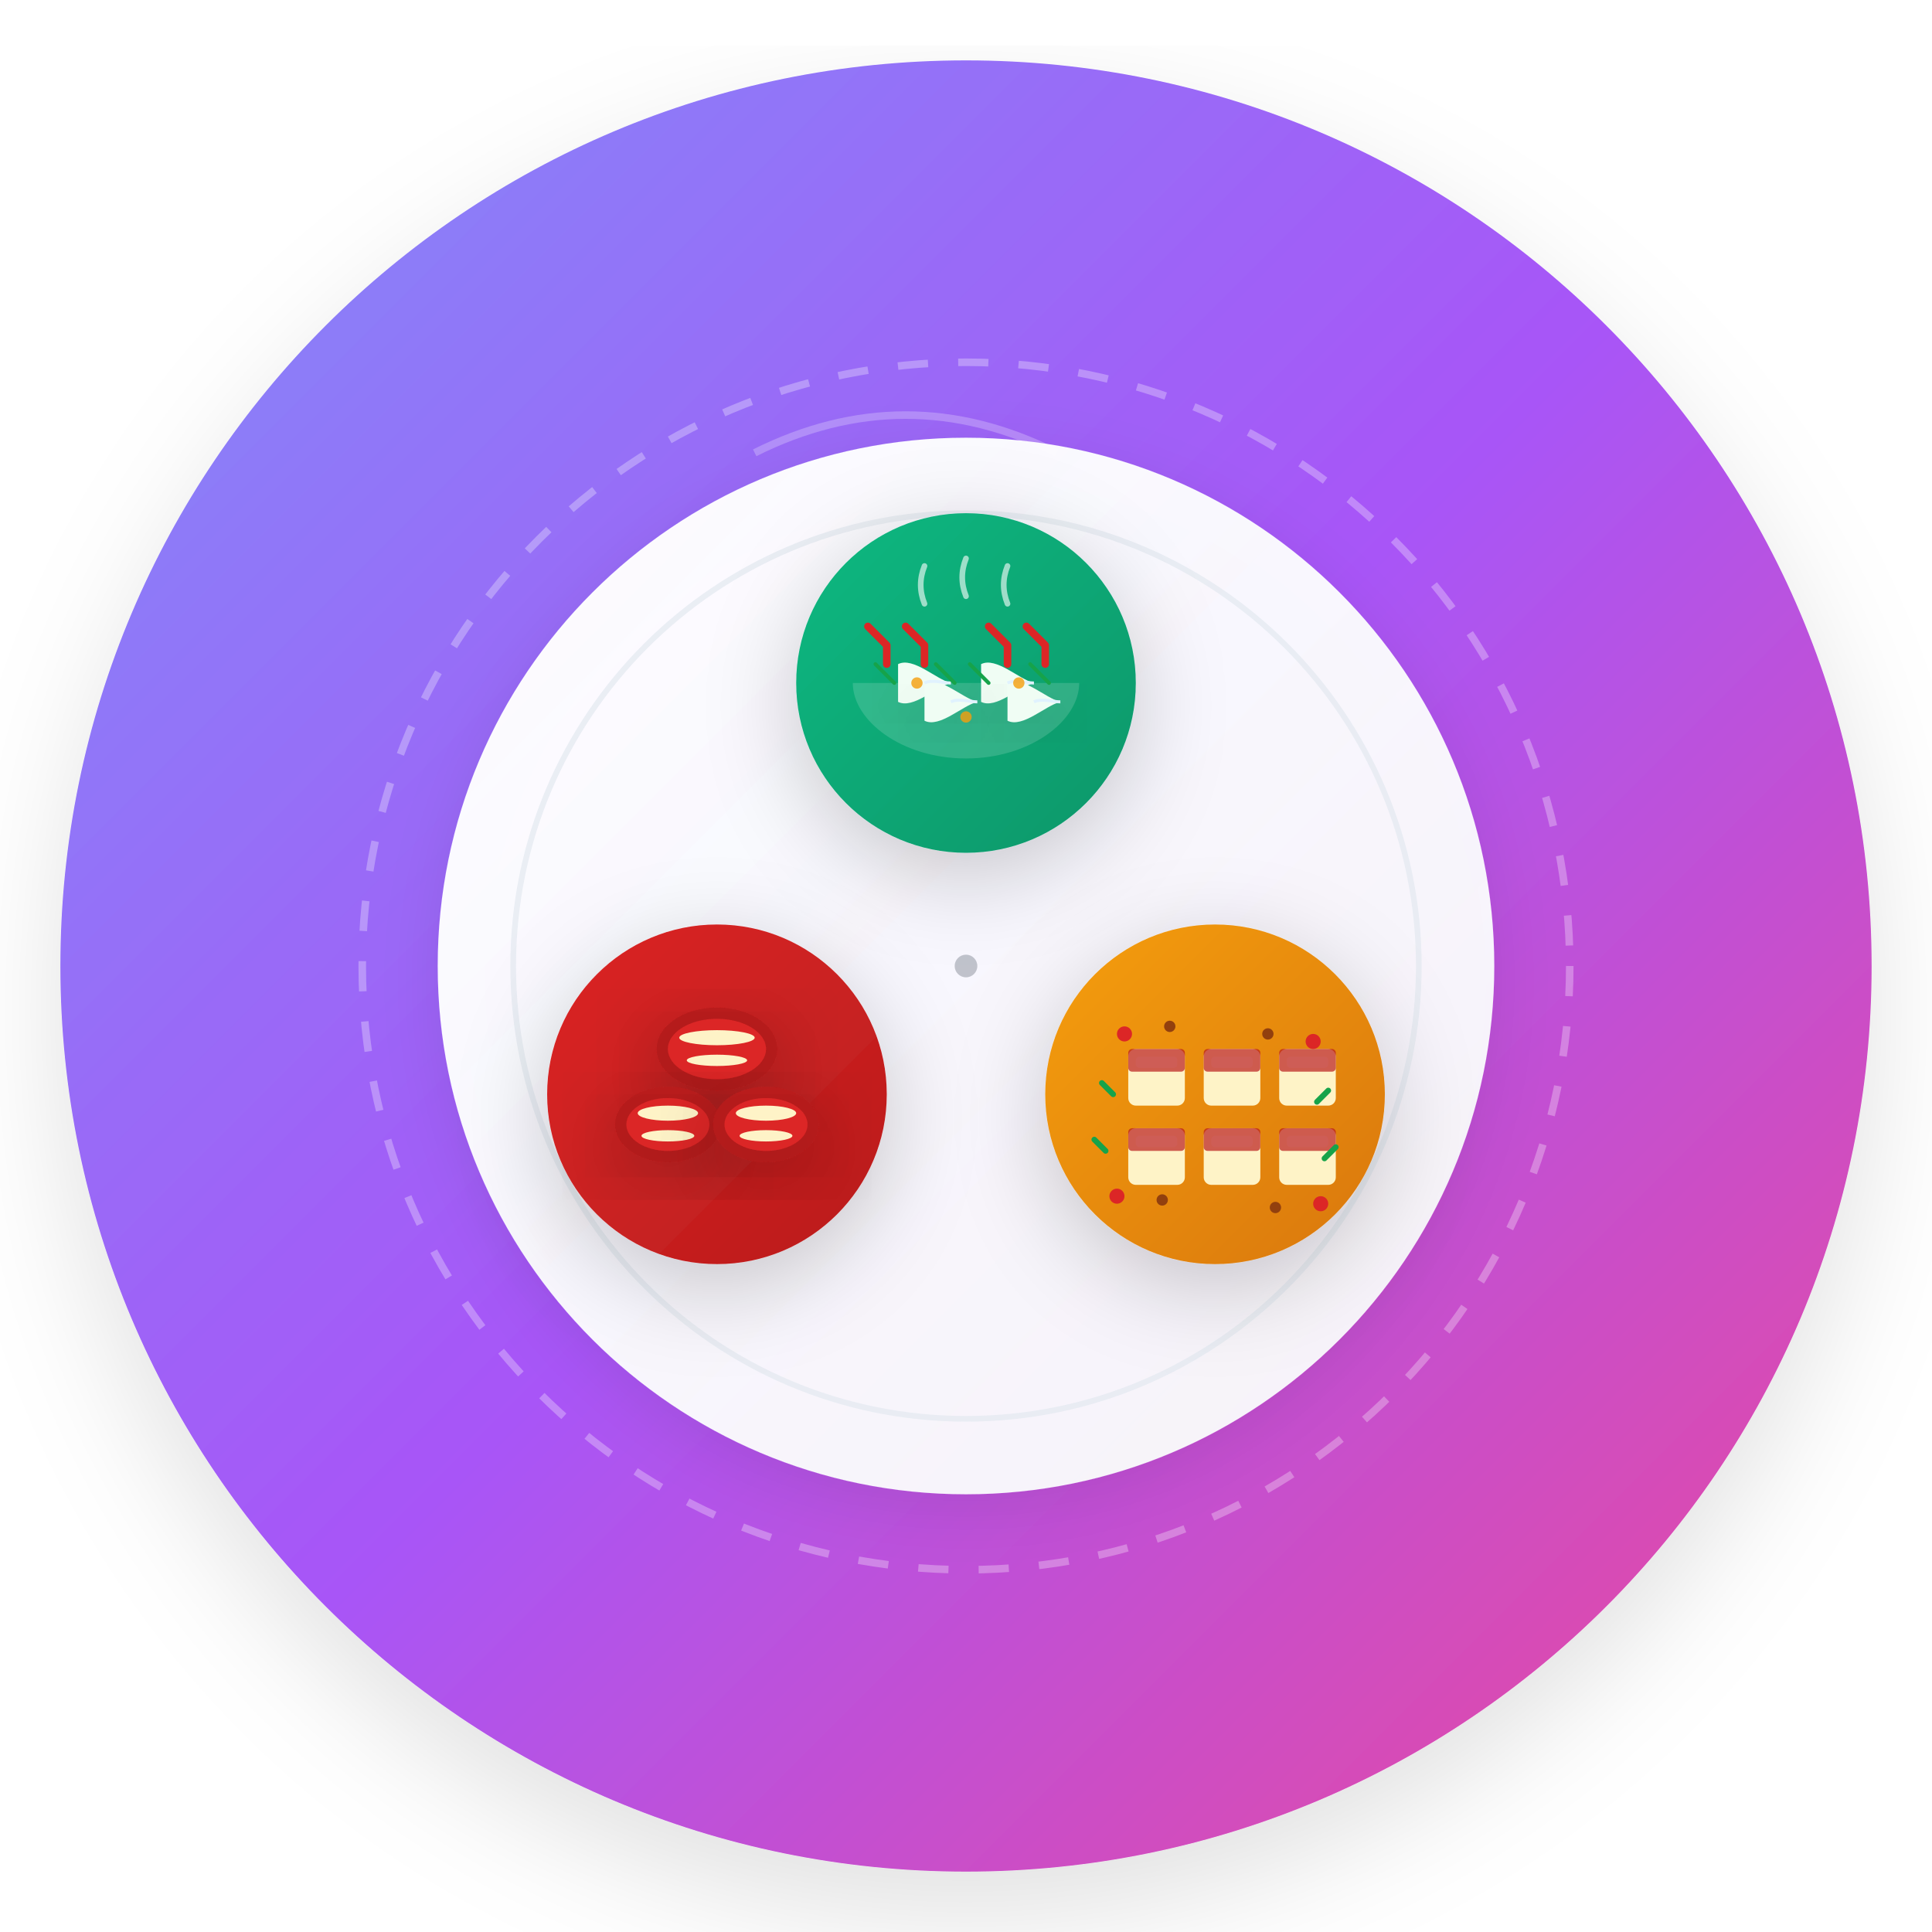
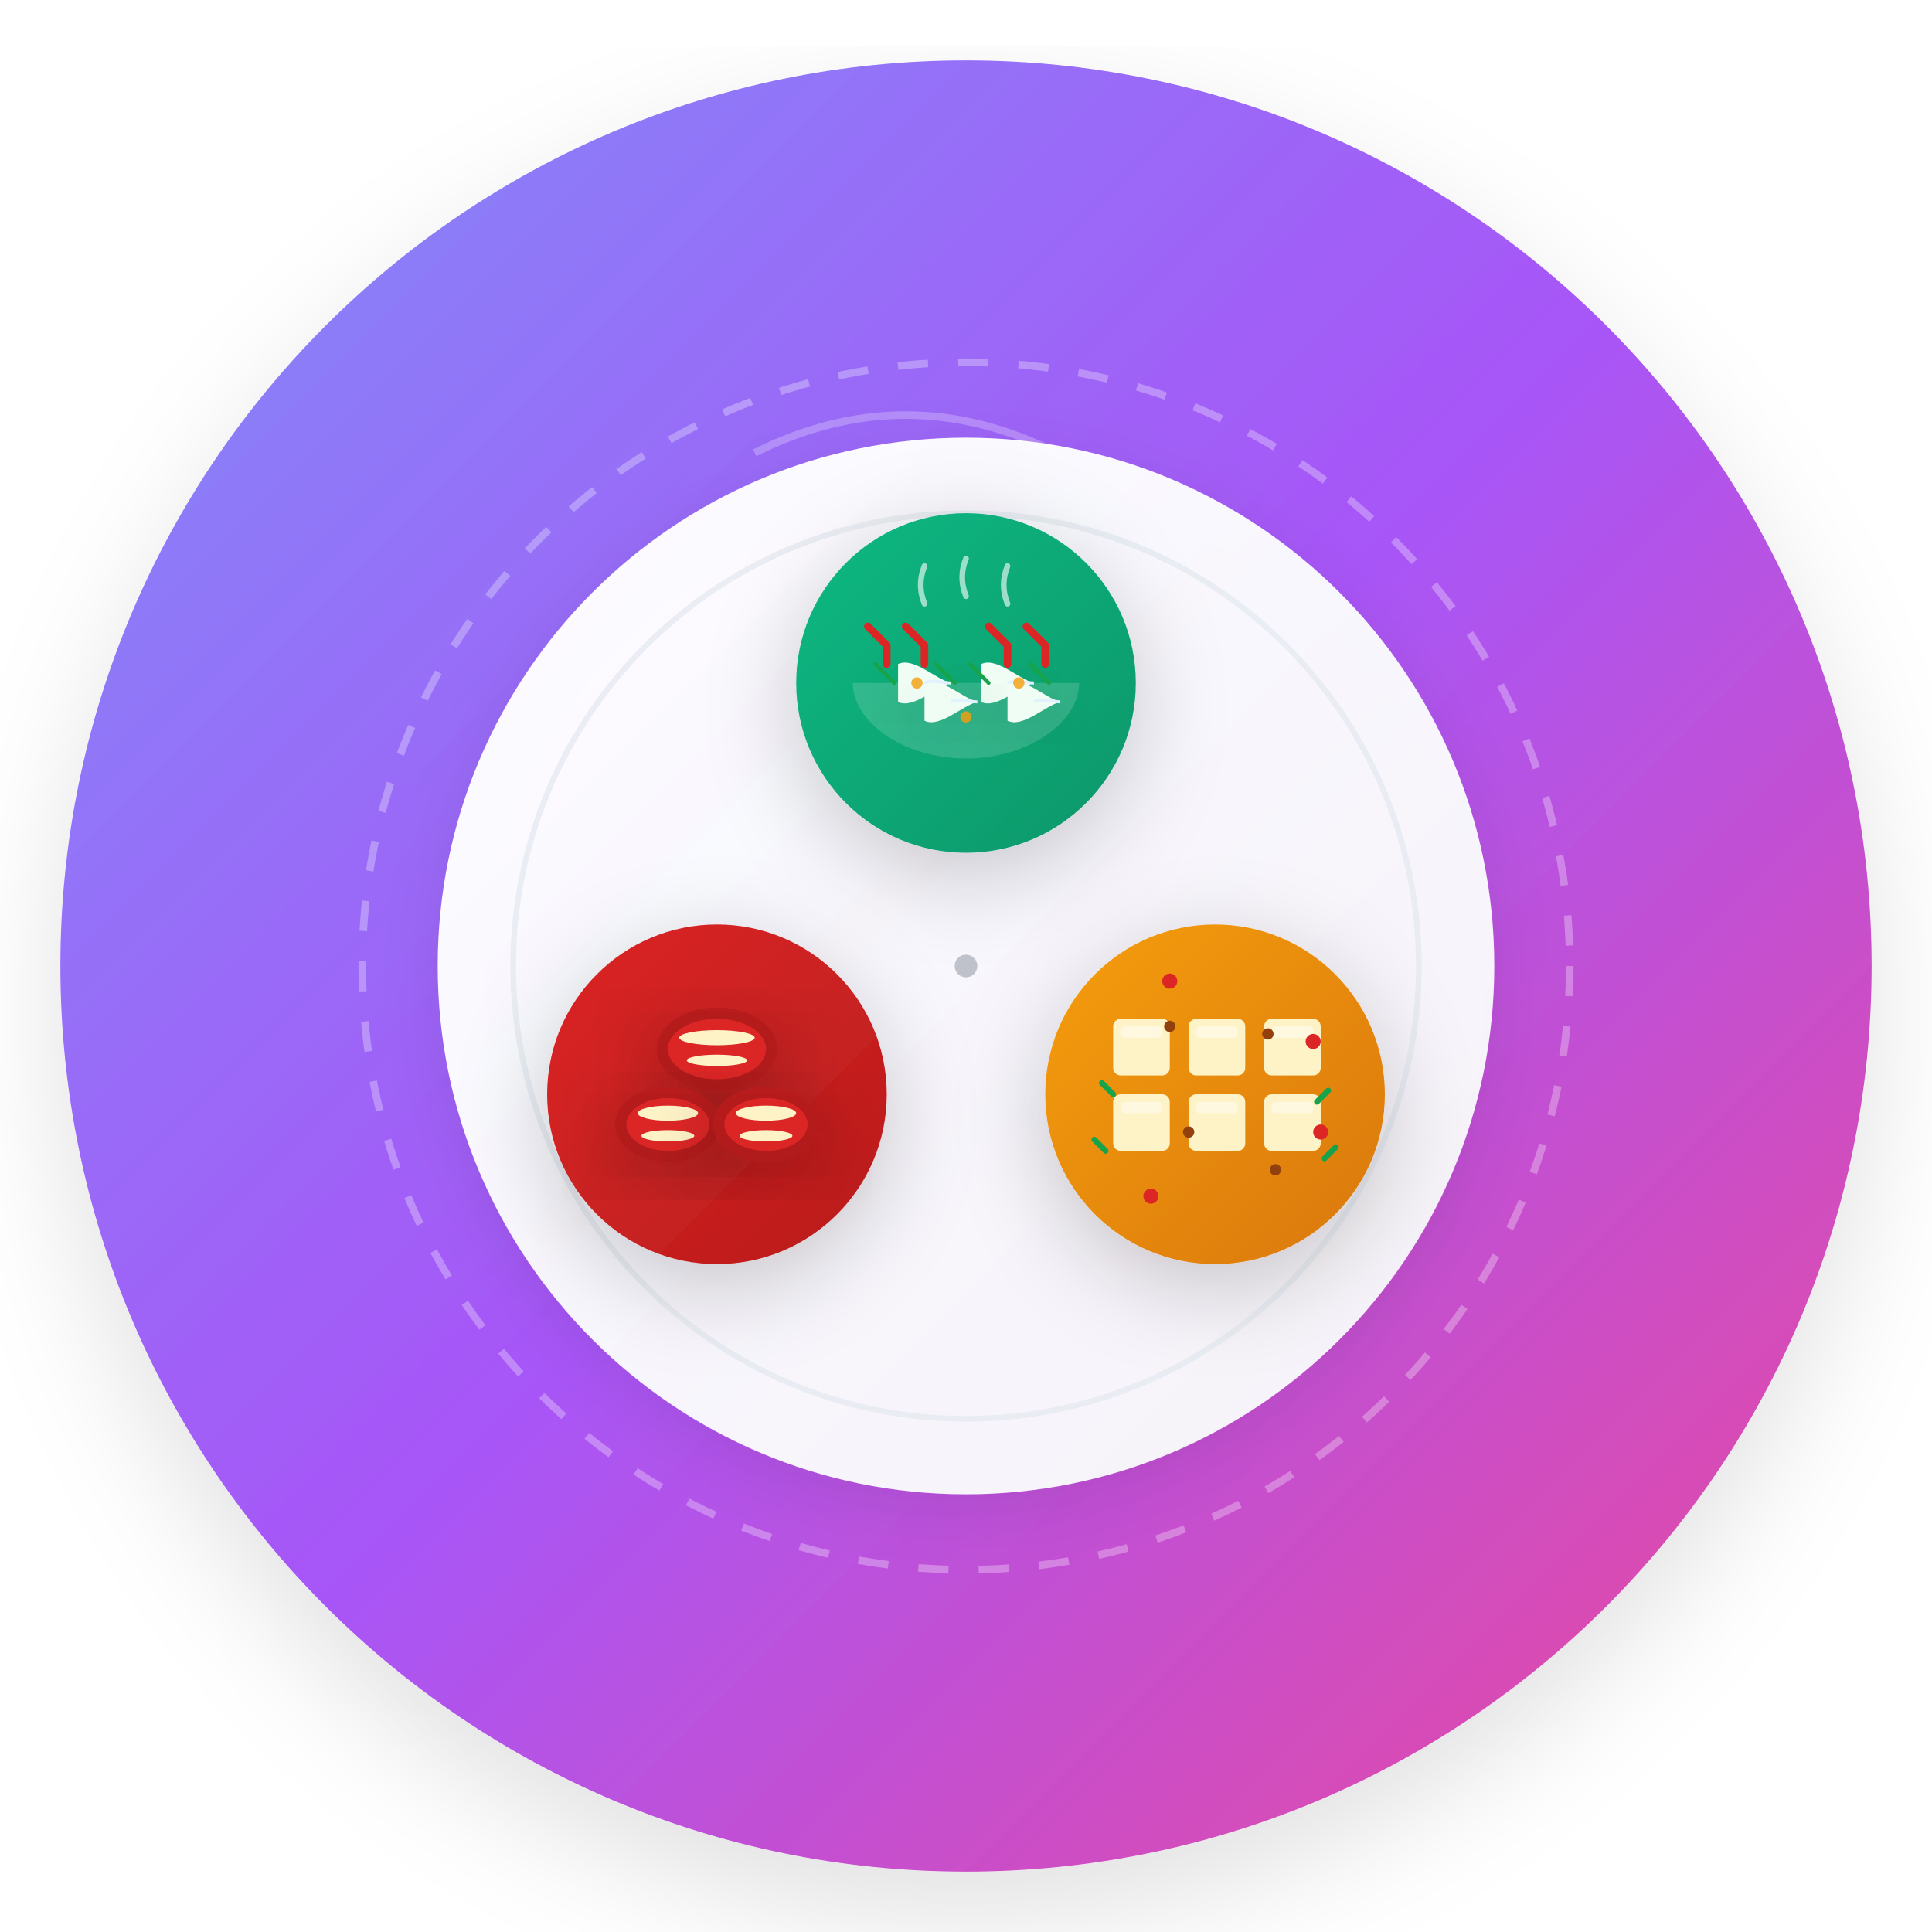
<svg xmlns="http://www.w3.org/2000/svg" width="512" height="512" viewBox="0 0 512 512" fill="none">
  <defs>
    <linearGradient id="bgGradient" x1="0%" y1="0%" x2="100%" y2="100%">
      <stop offset="0%" style="stop-color:#818CF8;stop-opacity:1" />
      <stop offset="50%" style="stop-color:#A855F7;stop-opacity:1" />
      <stop offset="100%" style="stop-color:#EC4899;stop-opacity:1" />
    </linearGradient>
    <linearGradient id="plateGradient" x1="0%" y1="0%" x2="100%" y2="100%">
      <stop offset="0%" style="stop-color:#FFFFFF;stop-opacity:0.98" />
      <stop offset="100%" style="stop-color:#F8FAFC;stop-opacity:0.95" />
    </linearGradient>
    <linearGradient id="hongshaoGradient" x1="0%" y1="0%" x2="100%" y2="100%">
      <stop offset="0%" style="stop-color:#DC2626;stop-opacity:1" />
      <stop offset="100%" style="stop-color:#B91C1C;stop-opacity:1" />
    </linearGradient>
    <linearGradient id="mapoGradient" x1="0%" y1="0%" x2="100%" y2="100%">
      <stop offset="0%" style="stop-color:#F59E0B;stop-opacity:1" />
      <stop offset="100%" style="stop-color:#D97706;stop-opacity:1" />
    </linearGradient>
    <linearGradient id="shuizhuGradient" x1="0%" y1="0%" x2="100%" y2="100%">
      <stop offset="0%" style="stop-color:#10B981;stop-opacity:1" />
      <stop offset="100%" style="stop-color:#059669;stop-opacity:1" />
    </linearGradient>
    <filter id="shadow" x="-20%" y="-20%" width="140%" height="140%">
      <feDropShadow dx="0" dy="12" stdDeviation="16" flood-color="#000000" flood-opacity="0.12" />
    </filter>
    <filter id="innerShadow" x="-50%" y="-50%" width="200%" height="200%">
      <feDropShadow dx="0" dy="4" stdDeviation="8" flood-color="#000000" flood-opacity="0.08" />
    </filter>
    <filter id="dishShadow" x="-50%" y="-50%" width="200%" height="200%">
      <feDropShadow dx="0" dy="6" stdDeviation="12" flood-color="#000000" flood-opacity="0.2" />
    </filter>
  </defs>
  <circle cx="256" cy="256" r="240" fill="url(#bgGradient)" filter="url(#shadow)" />
  <circle cx="256" cy="256" r="160" fill="none" stroke="rgba(255,255,255,0.3)" stroke-width="2" stroke-dasharray="8,8" />
  <circle cx="256" cy="256" r="140" fill="url(#plateGradient)" filter="url(#innerShadow)" />
  <circle cx="256" cy="256" r="120" fill="none" stroke="#E2E8F0" stroke-width="1.5" opacity="0.7" />
  <circle cx="256" cy="181" r="45" fill="url(#shuizhuGradient)" filter="url(#dishShadow)" />
  <path d="M 226 181 C 226 191 239 201 256 201 C 273 201 286 191 286 181" fill="rgba(255,255,255,0.15)" />
  <path d="M 238 186 C 242 188 248 182 252 181 C 248 180 242 174 238 176 Z" fill="#F0FDF4" filter="url(#dishShadow)" />
  <path d="M 260 186 C 264 188 270 182 274 181 C 270 180 264 174 260 176 Z" fill="#F0FDF4" filter="url(#dishShadow)" />
  <path d="M 245 191 C 249 193 255 187 259 186 C 255 185 249 179 245 181 Z" fill="#F0FDF4" filter="url(#dishShadow)" />
  <path d="M 267 191 C 271 193 277 187 281 186 C 277 185 271 179 267 181 Z" fill="#F0FDF4" filter="url(#dishShadow)" />
  <path d="M 245 181 C 247 180 250 181 252 181" stroke="#E0F2FE" stroke-width="0.8" fill="none" />
  <path d="M 267 181 C 269 180 272 181 274 181" stroke="#E0F2FE" stroke-width="0.8" fill="none" />
  <path d="M 252 186 C 254 185 257 186 259 186" stroke="#E0F2FE" stroke-width="0.8" fill="none" />
  <path d="M 274 186 C 276 185 279 186 281 186" stroke="#E0F2FE" stroke-width="0.8" fill="none" />
  <path d="M 235 171 L 235 176 M 235 171 L 230 166" stroke="#DC2626" stroke-width="2" stroke-linecap="round" />
  <path d="M 245 171 L 245 176 M 245 171 L 240 166" stroke="#DC2626" stroke-width="2" stroke-linecap="round" />
  <path d="M 267 171 L 267 176 M 267 171 L 262 166" stroke="#DC2626" stroke-width="2" stroke-linecap="round" />
  <path d="M 277 171 L 277 176 M 277 171 L 272 166" stroke="#DC2626" stroke-width="2" stroke-linecap="round" />
  <path d="M 237 181 L 232 176 M 253 181 L 248 176 M 262 181 L 257 176 M 278 181 L 273 176" stroke="#16A34A" stroke-width="1" stroke-linecap="round" />
  <circle cx="243" cy="181" r="1.5" fill="#F59E0B" opacity="0.8" />
  <circle cx="256" cy="190" r="1.5" fill="#F59E0B" opacity="0.8" />
  <circle cx="270" cy="181" r="1.5" fill="#F59E0B" opacity="0.8" />
  <path d="M 245 160 Q 243 155 245 150 M 256 158 Q 254 153 256 148 M 267 160 Q 265 155 267 150" stroke="rgba(255,255,255,0.6)" stroke-width="1.5" stroke-linecap="round" />
  <circle cx="190" cy="290" r="45" fill="url(#hongshaoGradient)" filter="url(#dishShadow)" />
  <ellipse cx="190" cy="278" rx="16" ry="11" fill="#B91C1C" filter="url(#dishShadow)" />
  <ellipse cx="190" cy="278" rx="13" ry="8" fill="#DC2626" filter="url(#dishShadow)" />
  <ellipse cx="190" cy="275" rx="10" ry="2" fill="#FEF3C7" />
  <ellipse cx="190" cy="281" rx="8" ry="1.5" fill="#FEF3C7" />
  <ellipse cx="177" cy="298" rx="14" ry="10" fill="#B91C1C" filter="url(#dishShadow)" />
  <ellipse cx="177" cy="298" rx="11" ry="7" fill="#DC2626" filter="url(#dishShadow)" />
  <ellipse cx="177" cy="295" rx="8" ry="2" fill="#FEF3C7" />
  <ellipse cx="177" cy="301" rx="7" ry="1.5" fill="#FEF3C7" />
  <ellipse cx="203" cy="298" rx="14" ry="10" fill="#B91C1C" filter="url(#dishShadow)" />
  <ellipse cx="203" cy="298" rx="11" ry="7" fill="#DC2626" filter="url(#dishShadow)" />
  <ellipse cx="203" cy="295" rx="8" ry="2" fill="#FEF3C7" />
  <ellipse cx="203" cy="301" rx="7" ry="1.5" fill="#FEF3C7" />
  <circle cx="322" cy="290" r="45" fill="url(#mapoGradient)" filter="url(#dishShadow)" />
-   <rect x="299" y="278" width="15" height="15" rx="2" fill="#FEF3C7" />
-   <rect x="301" y="280" width="11" height="3" rx="1" fill="#FFFBEB" opacity="0.7" />
-   <rect x="299" y="278" width="15" height="6" rx="1" fill="rgba(186,28,28,0.7)" />
-   <rect x="319" y="278" width="15" height="15" rx="2" fill="#FEF3C7" />
-   <rect x="321" y="280" width="11" height="3" rx="1" fill="#FFFBEB" opacity="0.7" />
-   <rect x="319" y="278" width="15" height="6" rx="1" fill="rgba(186,28,28,0.7)" />
-   <rect x="339" y="278" width="15" height="15" rx="2" fill="#FEF3C7" />
-   <rect x="341" y="280" width="11" height="3" rx="1" fill="#FFFBEB" opacity="0.7" />
-   <rect x="339" y="278" width="15" height="6" rx="1" fill="rgba(186,28,28,0.7)" />
-   <rect x="299" y="299" width="15" height="15" rx="2" fill="#FEF3C7" />
-   <rect x="301" y="301" width="11" height="3" rx="1" fill="#FFFBEB" opacity="0.7" />
-   <rect x="299" y="299" width="15" height="6" rx="1" fill="rgba(186,28,28,0.7)" />
-   <rect x="319" y="299" width="15" height="15" rx="2" fill="#FEF3C7" />
-   <rect x="321" y="301" width="11" height="3" rx="1" fill="#FFFBEB" opacity="0.7" />
-   <rect x="319" y="299" width="15" height="6" rx="1" fill="rgba(186,28,28,0.7)" />
-   <rect x="339" y="299" width="15" height="15" rx="2" fill="#FEF3C7" />
-   <rect x="341" y="301" width="11" height="3" rx="1" fill="#FFFBEB" opacity="0.7" />
-   <rect x="339" y="299" width="15" height="6" rx="1" fill="rgba(186,28,28,0.7)" />
-   <circle cx="298" cy="274" r="2" fill="#DC2626" />
+   <rect x="295" y="270" width="15" height="15" rx="2" fill="#FEF3C7" />
+   <rect x="297" y="272" width="11" height="3" rx="1" fill="#FFFBEB" opacity="0.7" />
+   <rect x="315" y="270" width="15" height="15" rx="2" fill="#FEF3C7" />
+   <rect x="317" y="272" width="11" height="3" rx="1" fill="#FFFBEB" opacity="0.7" />
+   <rect x="335" y="270" width="15" height="15" rx="2" fill="#FEF3C7" />
+   <rect x="337" y="272" width="11" height="3" rx="1" fill="#FFFBEB" opacity="0.7" />
+   <rect x="295" y="290" width="15" height="15" rx="2" fill="#FEF3C7" />
+   <rect x="297" y="292" width="11" height="3" rx="1" fill="#FFFBEB" opacity="0.7" />
+   <rect x="315" y="290" width="15" height="15" rx="2" fill="#FEF3C7" />
+   <rect x="317" y="292" width="11" height="3" rx="1" fill="#FFFBEB" opacity="0.7" />
+   <rect x="335" y="290" width="15" height="15" rx="2" fill="#FEF3C7" />
+   <rect x="337" y="292" width="11" height="3" rx="1" fill="#FFFBEB" opacity="0.7" />
+   <circle cx="310" cy="260" r="2" fill="#DC2626" />
  <circle cx="348" cy="276" r="2" fill="#DC2626" />
-   <circle cx="296" cy="317" r="2" fill="#DC2626" />
-   <circle cx="350" cy="319" r="2" fill="#DC2626" />
+   <circle cx="305" cy="317" r="2" fill="#DC2626" />
+   <circle cx="350" cy="300" r="2" fill="#DC2626" />
  <circle cx="310" cy="272" r="1.5" fill="#92400E" />
  <circle cx="336" cy="274" r="1.5" fill="#92400E" />
-   <circle cx="308" cy="318" r="1.5" fill="#92400E" />
-   <circle cx="338" cy="320" r="1.5" fill="#92400E" />
+   <circle cx="315" cy="300" r="1.5" fill="#92400E" />
+   <circle cx="338" cy="310" r="1.5" fill="#92400E" />
  <path d="M 295 290 L 292 287 M 349 292 L 352 289 M 293 305 L 290 302 M 351 307 L 354 304" stroke="#16A34A" stroke-width="1.5" stroke-linecap="round" />
  <circle cx="256" cy="256" r="3" fill="#6B7280" opacity="0.4" />
  <path d="M 200 120 Q 240 100 280 120" stroke="rgba(255,255,255,0.4)" stroke-width="2" fill="none" opacity="0.6" />
</svg>
